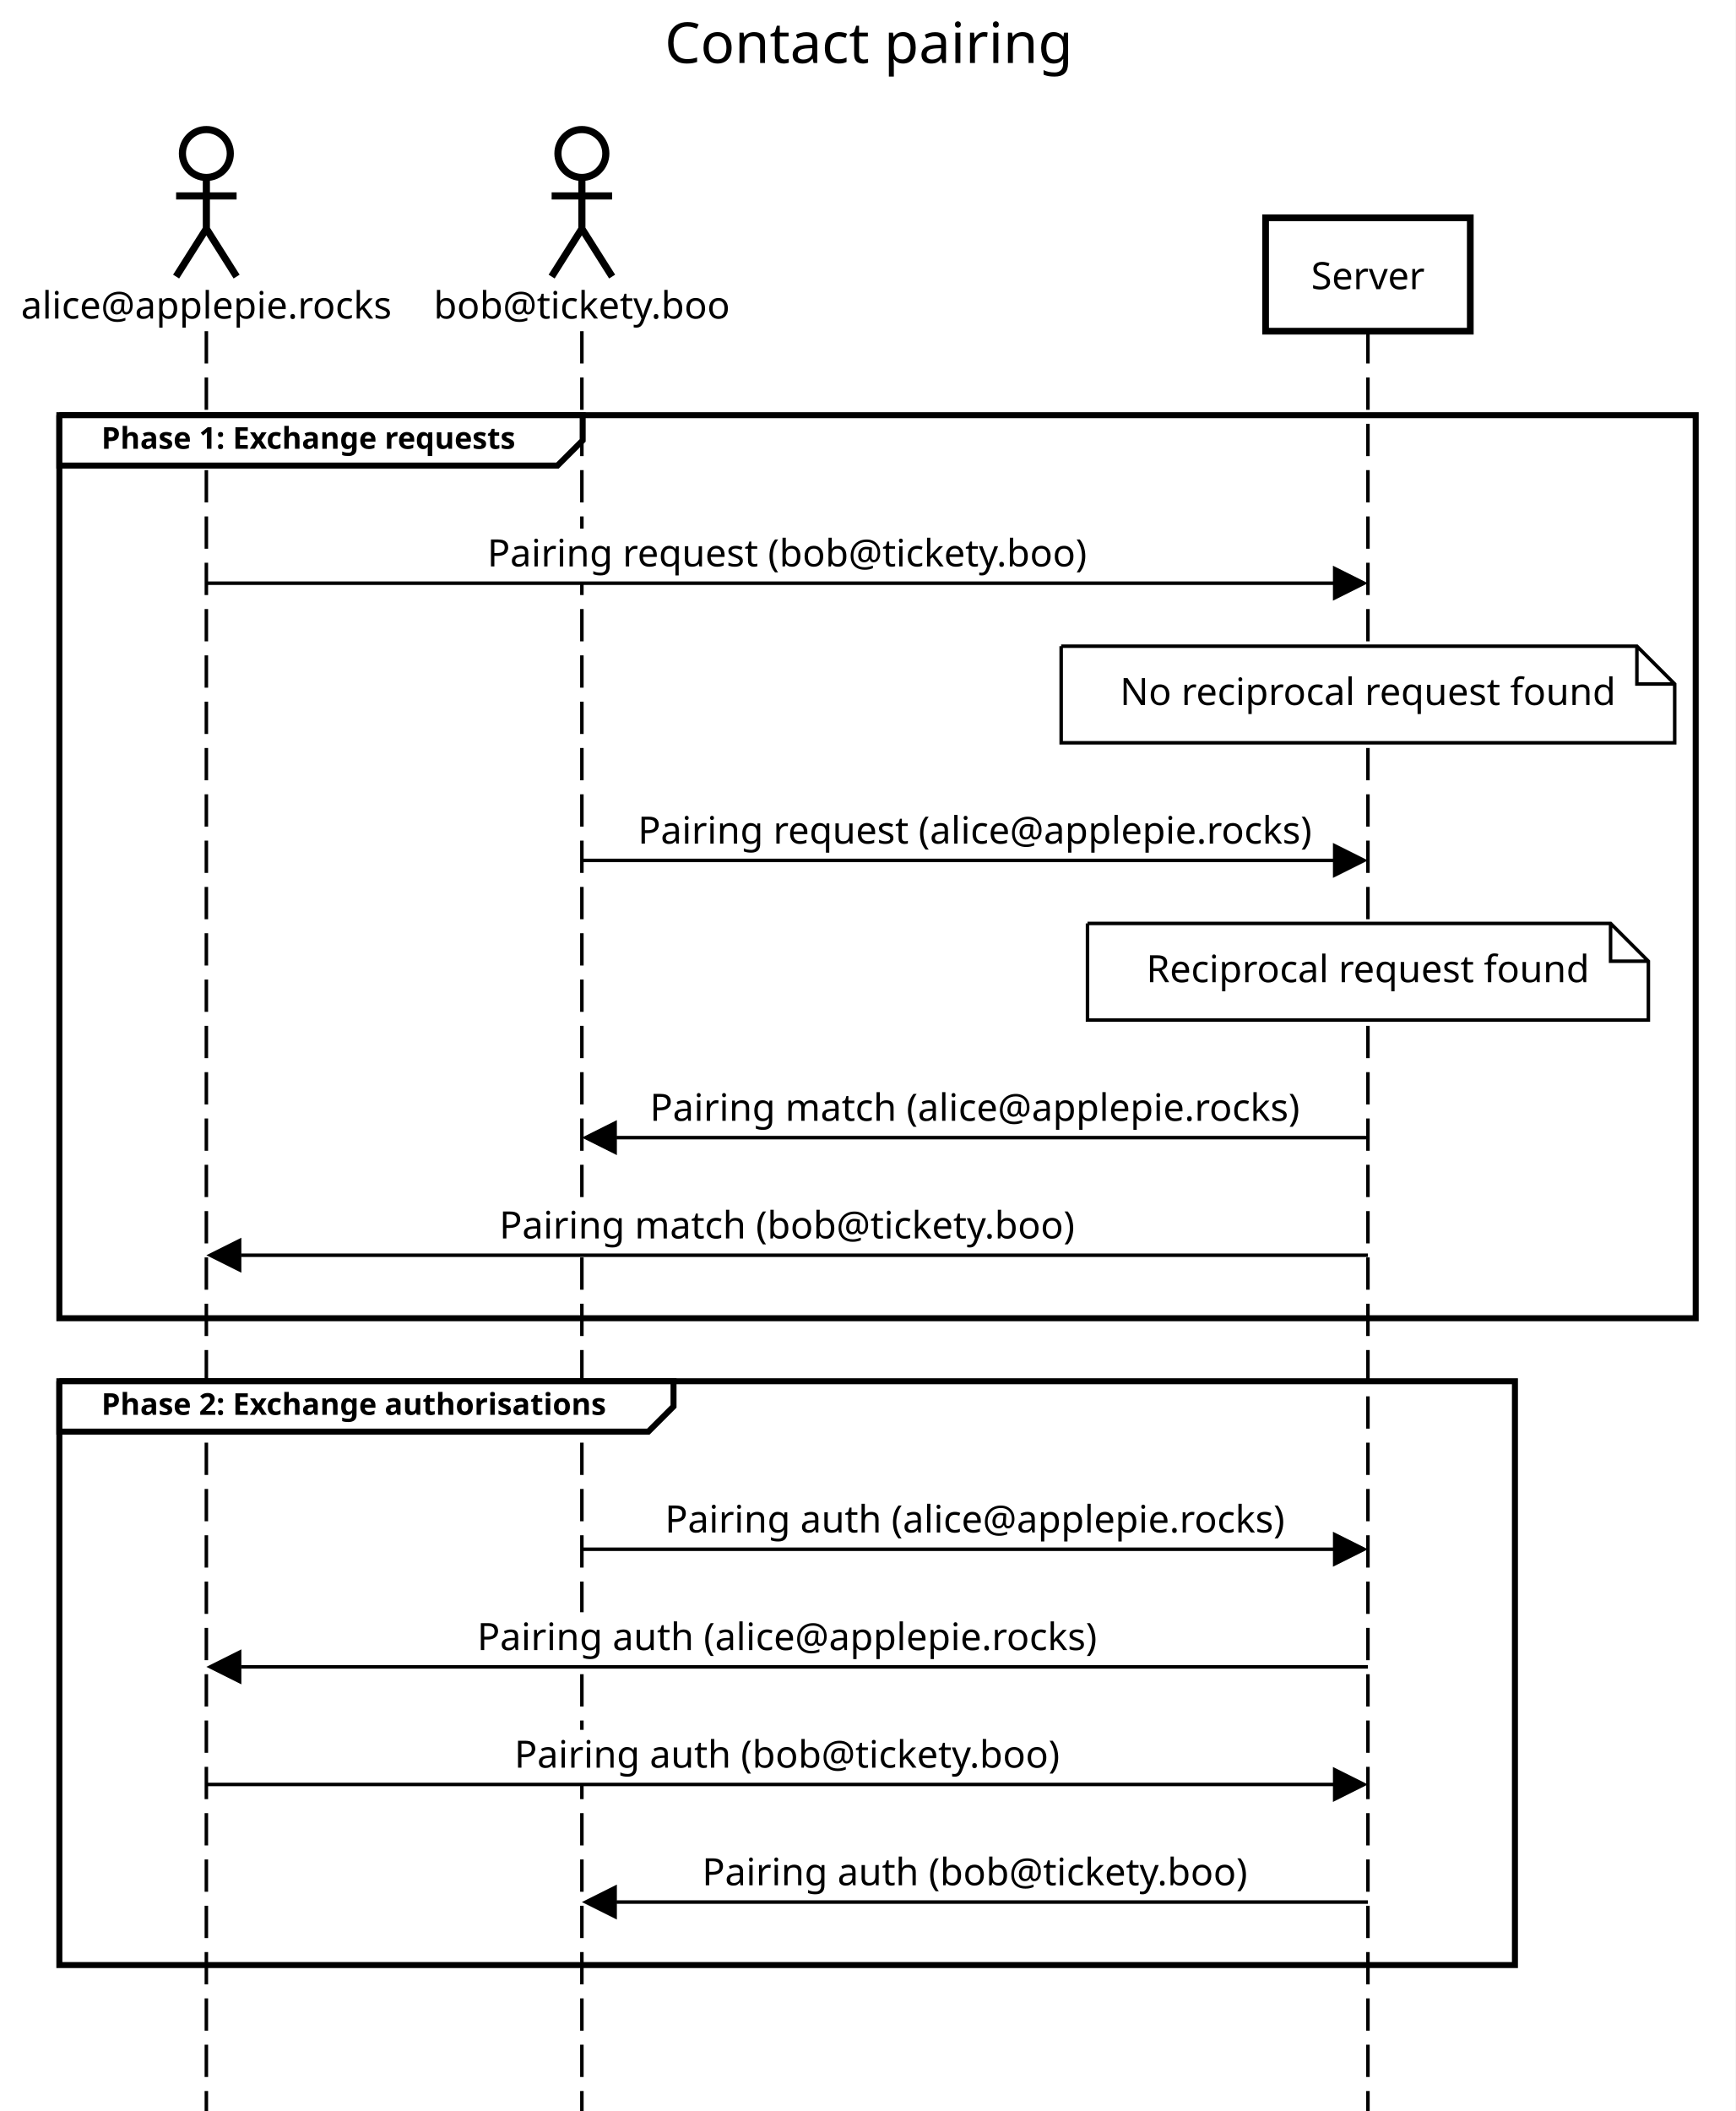
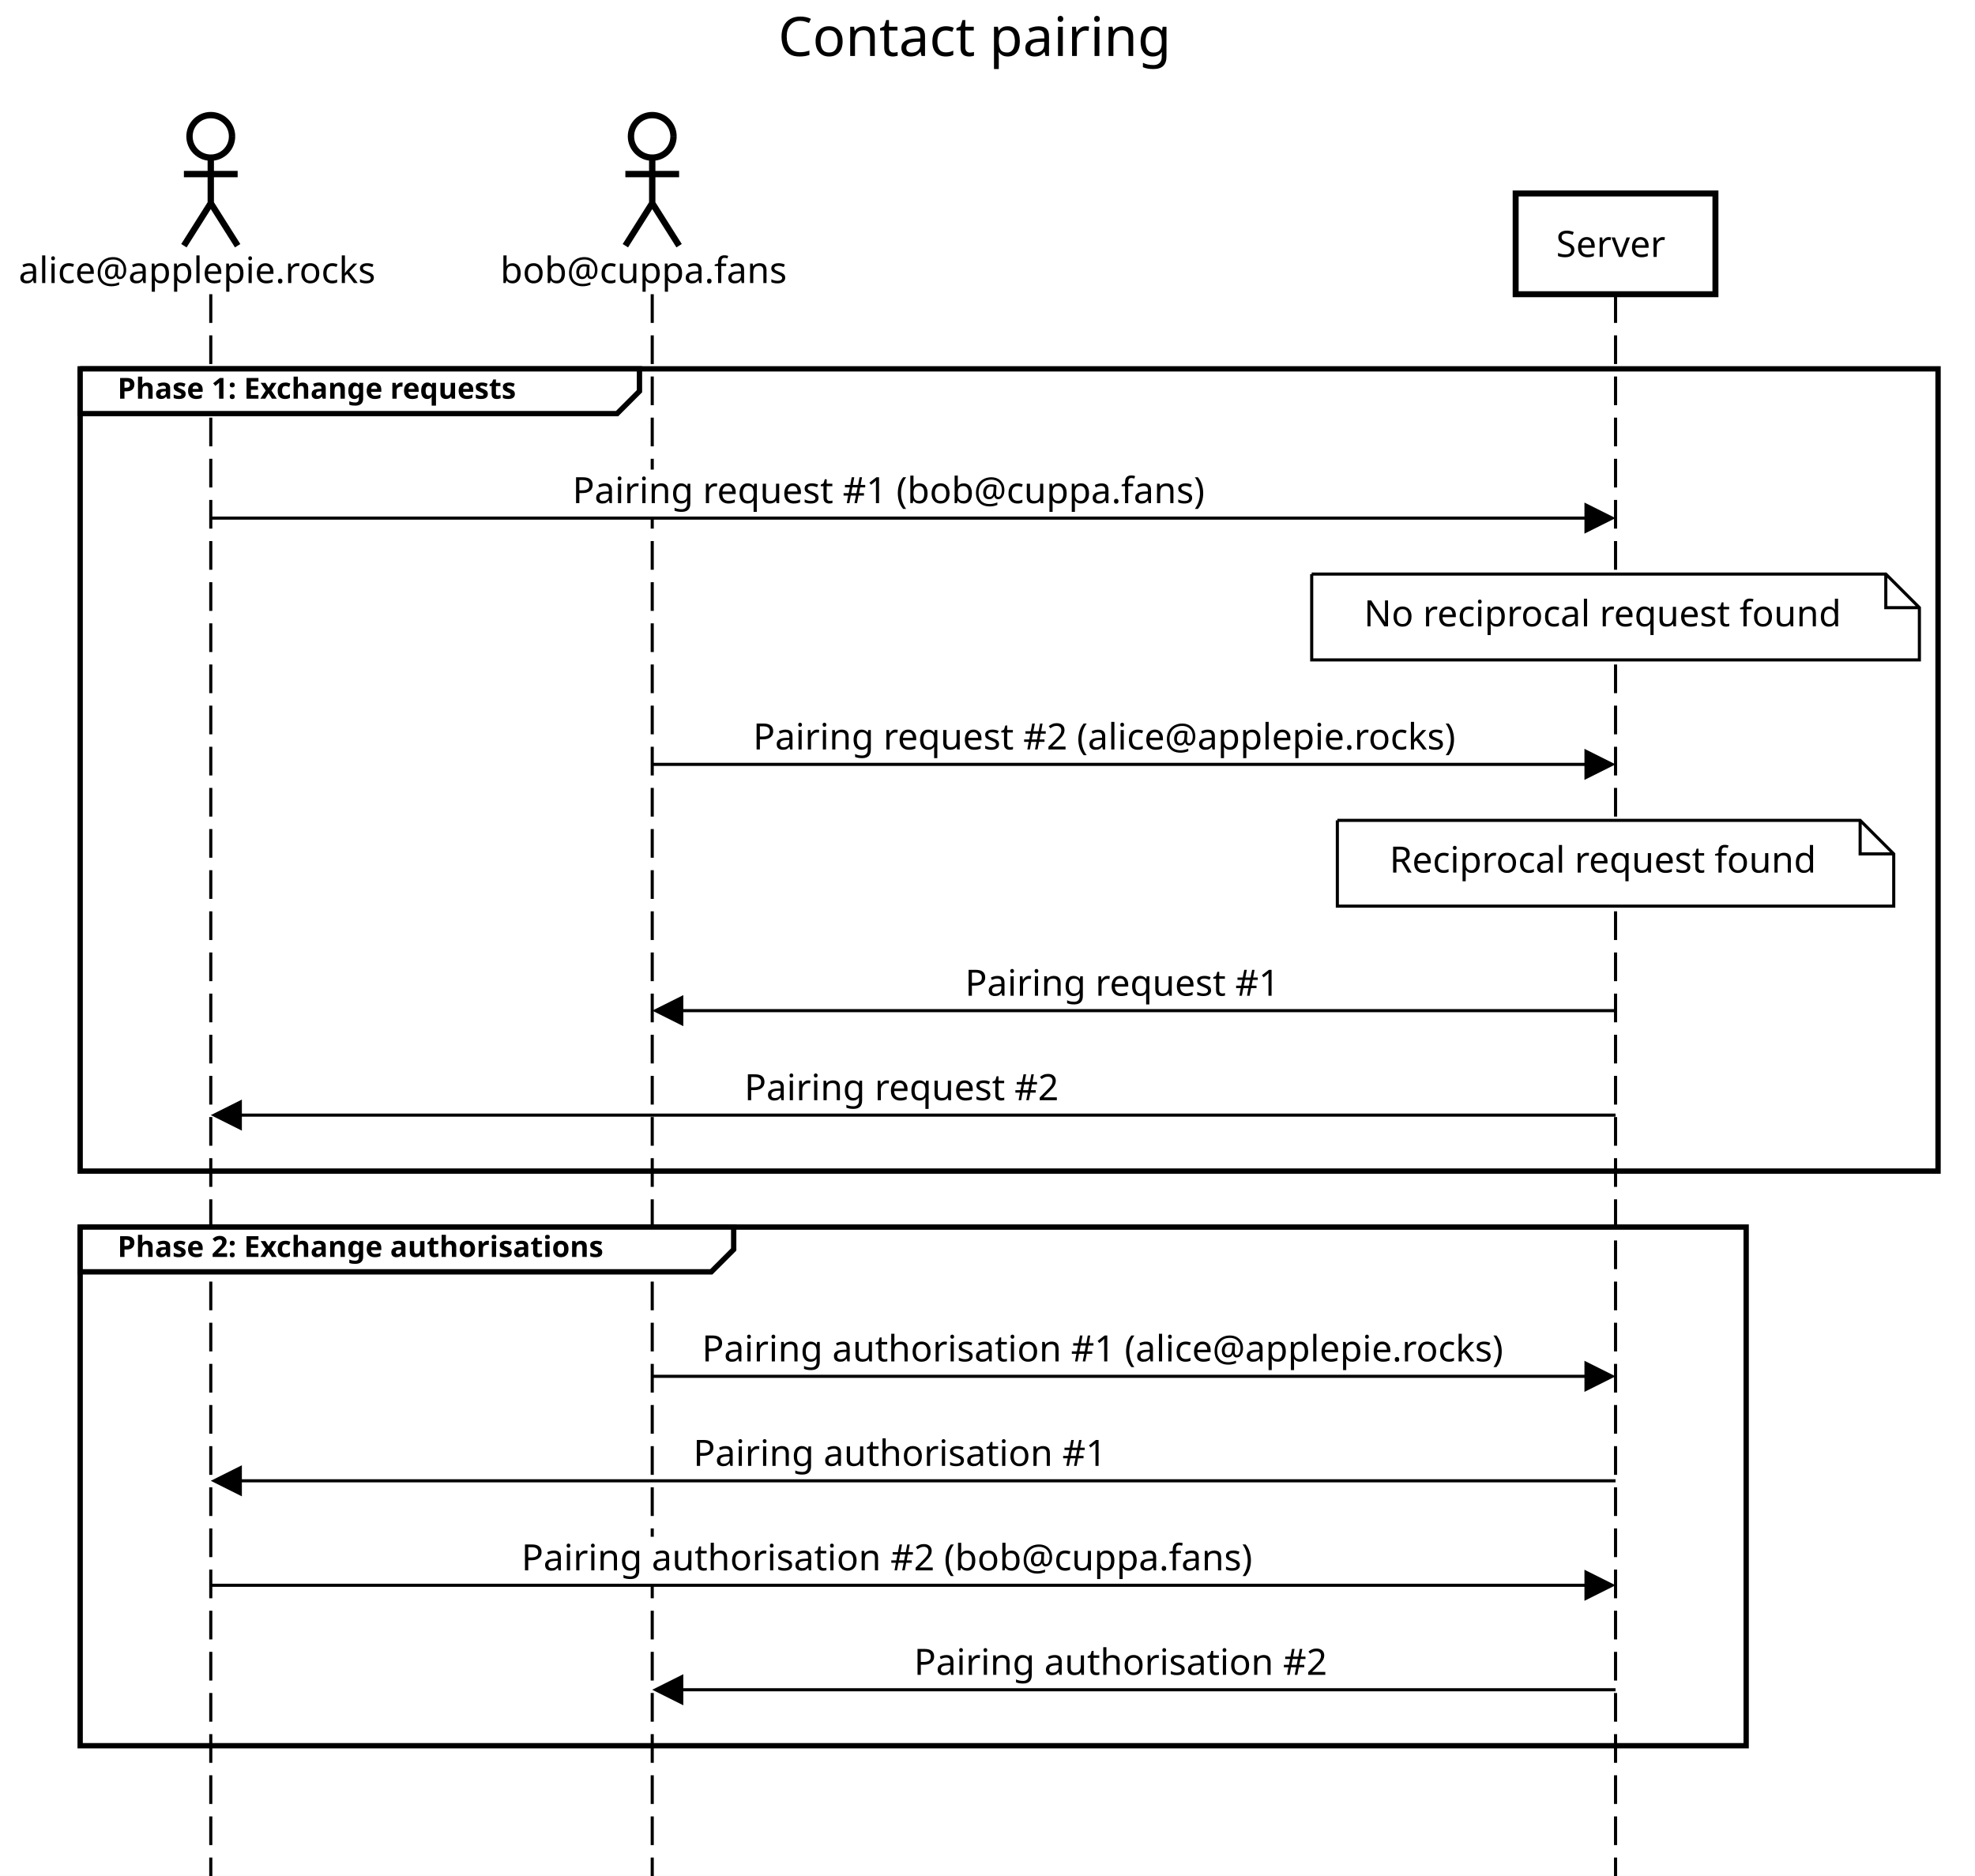
- <svg xmlns="http://www.w3.org/2000/svg" version="1.1" width="675" height="821">
+ <svg xmlns="http://www.w3.org/2000/svg" version="1.1" width="798" height="758">
  <defs />
  <g>
    <g />
    <g />
    <g />
    <g />
    <g />
    <g />
    <g />
    <g />
    <g />
    <g />
    <g>
-       <rect fill="white" stroke="none" x="0" y="0" width="675" height="821" />
+       <rect fill="white" stroke="none" x="0" y="0" width="798" height="758" />
    </g>
    <g>
-       <text fill="black" stroke="none" font-family="sans-serif" font-size="16.5pt" font-style="normal" font-weight="normal" text-decoration="normal" x="258.518" y="24.503" text-anchor="start" dominant-baseline="alphabetic" xml:space="preserve">Contact pairing</text>
+       <text fill="black" stroke="none" font-family="sans-serif" font-size="16.5pt" font-style="normal" font-weight="normal" text-decoration="normal" x="314.433" y="22.618" text-anchor="start" dominant-baseline="alphabetic" xml:space="preserve">Contact pairing</text>
    </g>
    <g />
    <g>
-       <path fill="none" stroke="black" paint-order="fill stroke markers" d=" M 80.259 128.803 L 80.259 821.416" stroke-miterlimit="10" stroke-width="1.361" stroke-dasharray="12.566,5.445" />
-       <path fill="none" stroke="black" paint-order="fill stroke markers" d=" M 226.311 128.803 L 226.311 821.416" stroke-miterlimit="10" stroke-width="1.361" stroke-dasharray="12.566,5.445" />
-       <path fill="none" stroke="black" paint-order="fill stroke markers" d=" M 532.038 128.803 L 532.038 821.416" stroke-miterlimit="10" stroke-width="1.361" stroke-dasharray="12.566,5.445" />
+       <path fill="none" stroke="black" paint-order="fill stroke markers" d=" M 85.164 118.895 L 85.164 758.23" stroke-miterlimit="10" stroke-width="1.257" stroke-dasharray="11.599,5.026" />
+       <path fill="none" stroke="black" paint-order="fill stroke markers" d=" M 263.536 118.895 L 263.536 758.23" stroke-miterlimit="10" stroke-width="1.257" stroke-dasharray="11.599,5.026" />
+       <path fill="none" stroke="black" paint-order="fill stroke markers" d=" M 652.762 118.895 L 652.762 758.23" stroke-miterlimit="10" stroke-width="1.257" stroke-dasharray="11.599,5.026" />
    </g>
    <g>
      <g>
-         <path fill="white" stroke="black" paint-order="fill stroke markers" d=" M 89.57 59.705 A 9.311 9.311 0 1 1 89.57 59.696 M 80.259 69.016 L 80.259 88.945 M 68.498 76.204 L 92.021 76.204 M 80.259 88.945 L 68.498 107.567 M 80.259 88.945 L 92.021 107.567" stroke-miterlimit="10" stroke-width="2.777" stroke-dasharray="" />
+         <path fill="white" stroke="black" paint-order="fill stroke markers" d=" M 93.759 55.112 A 8.595 8.595 0 1 1 93.759 55.104 M 85.164 63.707 L 85.164 82.103 M 74.308 70.342 L 96.021 70.342 M 85.164 82.103 L 74.308 99.293 M 85.164 82.103 L 96.021 99.293" stroke-miterlimit="10" stroke-width="2.563" stroke-dasharray="" />
      </g>
      <g>
        <g />
-         <text fill="black" stroke="none" font-family="sans-serif" font-size="11pt" font-style="normal" font-weight="normal" text-decoration="normal" x="8.168" y="123.903" text-anchor="start" dominant-baseline="alphabetic" xml:space="preserve">alice@applepie.rocks</text>
+         <text fill="black" stroke="none" font-family="sans-serif" font-size="11pt" font-style="normal" font-weight="normal" text-decoration="normal" x="7.539" y="114.372" text-anchor="start" dominant-baseline="alphabetic" xml:space="preserve">alice@applepie.rocks</text>
      </g>
      <g>
-         <path fill="white" stroke="black" paint-order="fill stroke markers" d=" M 235.622 59.705 A 9.311 9.311 0 1 1 235.622 59.696 M 226.311 69.016 L 226.311 88.945 M 214.55 76.204 L 238.072 76.204 M 226.311 88.945 L 214.55 107.567 M 226.311 88.945 L 238.072 107.567" stroke-miterlimit="10" stroke-width="2.777" stroke-dasharray="" />
+         <path fill="white" stroke="black" paint-order="fill stroke markers" d=" M 272.131 55.112 A 8.595 8.595 0 1 1 272.131 55.104 M 263.536 63.707 L 263.536 82.103 M 252.679 70.342 L 274.392 70.342 M 263.536 82.103 L 252.679 99.293 M 263.536 82.103 L 274.392 99.293" stroke-miterlimit="10" stroke-width="2.563" stroke-dasharray="" />
      </g>
      <g>
        <g />
-         <text fill="black" stroke="none" font-family="sans-serif" font-size="11pt" font-style="normal" font-weight="normal" text-decoration="normal" x="168.686" y="123.903" text-anchor="start" dominant-baseline="alphabetic" xml:space="preserve">bob@tickety.boo</text>
+         <text fill="black" stroke="none" font-family="sans-serif" font-size="11pt" font-style="normal" font-weight="normal" text-decoration="normal" x="202.153" y="114.372" text-anchor="start" dominant-baseline="alphabetic" xml:space="preserve">bob@cuppa.fans</text>
      </g>
      <path fill="none" stroke="none" />
      <g>
-         <path fill="white" stroke="black" paint-order="fill stroke markers" d=" M 492.231 84.698 L 571.845 84.698 L 571.845 128.803 L 492.231 128.803 L 492.231 84.698 Z" stroke-miterlimit="10" stroke-width="2.614" stroke-dasharray="" />
+         <path fill="white" stroke="black" paint-order="fill stroke markers" d=" M 612.402 78.183 L 693.123 78.183 L 693.123 118.895 L 612.402 118.895 L 612.402 78.183 Z" stroke-miterlimit="10" stroke-width="2.413" stroke-dasharray="" />
      </g>
      <g>
        <g />
-         <text fill="black" stroke="none" font-family="sans-serif" font-size="11pt" font-style="normal" font-weight="normal" text-decoration="normal" x="509.955" y="112.468" text-anchor="start" dominant-baseline="alphabetic" xml:space="preserve">Server</text>
+         <text fill="black" stroke="none" font-family="sans-serif" font-size="11pt" font-style="normal" font-weight="normal" text-decoration="normal" x="628.762" y="103.816" text-anchor="start" dominant-baseline="alphabetic" xml:space="preserve">Server</text>
      </g>
    </g>
    <g>
      <g>
        <g>
-           <rect fill="white" stroke="none" x="187.082" y="205.579" width="238.134" height="21.236" />
+           <rect fill="white" stroke="none" x="229.076" y="189.765" width="279.774" height="19.602" />
        </g>
-         <text fill="black" stroke="none" font-family="sans-serif" font-size="11pt" font-style="normal" font-weight="normal" text-decoration="normal" x="189.532" y="220.28" text-anchor="start" dominant-baseline="alphabetic" xml:space="preserve">Pairing request (bob@tickety.boo)</text>
+         <text fill="black" stroke="none" font-family="sans-serif" font-size="11pt" font-style="normal" font-weight="normal" text-decoration="normal" x="231.338" y="203.336" text-anchor="start" dominant-baseline="alphabetic" xml:space="preserve">Pairing request #1 (bob@cuppa.fans)</text>
      </g>
      <g>
-         <path fill="none" stroke="black" paint-order="fill stroke markers" d=" M 80.259 226.814 L 518.589 226.814" stroke-miterlimit="10" stroke-width="1.361" stroke-dasharray="" />
-         <g transform="translate(532.0383,226.8143) translate(-532.0383,-226.8143)">
-           <path fill="black" stroke="none" paint-order="stroke fill markers" d=" M 518.426 220.008 L 532.038 226.814 L 518.426 233.621 Z" />
+         <path fill="none" stroke="black" paint-order="fill stroke markers" d=" M 85.164 209.367 L 640.347 209.367" stroke-miterlimit="10" stroke-width="1.257" stroke-dasharray="" />
+         <g transform="translate(652.7622,209.367) translate(-652.7622,-209.367)">
+           <path fill="black" stroke="none" paint-order="stroke fill markers" d=" M 640.197 203.084 L 652.762 209.367 L 640.197 215.65 Z" />
        </g>
      </g>
-       <path fill="white" stroke="black" paint-order="fill stroke markers" d=" M 412.727 251.317 L 636.648 251.317 L 651.349 266.019 L 651.349 288.888 L 412.727 288.888 L 412.727 251.317 M 636.648 251.317 L 636.648 266.019 L 651.349 266.019" stroke-miterlimit="10" stroke-width="1.361" stroke-dasharray="" />
+       <path fill="white" stroke="black" paint-order="fill stroke markers" d=" M 529.994 231.985 L 761.96 231.985 L 775.531 245.556 L 775.531 266.666 L 529.994 266.666 L 529.994 231.985 M 761.96 231.985 L 761.96 245.556 L 775.531 245.556" stroke-miterlimit="10" stroke-width="1.257" stroke-dasharray="" />
      <g>
-         <text fill="black" stroke="none" font-family="sans-serif" font-size="11pt" font-style="normal" font-weight="normal" text-decoration="normal" x="435.597" y="274.186" text-anchor="start" dominant-baseline="alphabetic" xml:space="preserve">No reciprocal request found</text>
+         <text fill="black" stroke="none" font-family="sans-serif" font-size="11pt" font-style="normal" font-weight="normal" text-decoration="normal" x="551.104" y="253.095" text-anchor="start" dominant-baseline="alphabetic" xml:space="preserve">No reciprocal request found</text>
      </g>
      <g>
        <g>
-           <rect fill="white" stroke="none" x="245.641" y="313.391" width="267.067" height="21.236" />
+           <rect fill="white" stroke="none" x="302.021" y="289.284" width="312.257" height="19.602" />
        </g>
-         <text fill="black" stroke="none" font-family="sans-serif" font-size="11pt" font-style="normal" font-weight="normal" text-decoration="normal" x="248.091" y="328.093" text-anchor="start" dominant-baseline="alphabetic" xml:space="preserve">Pairing request (alice@applepie.rocks)</text>
+         <text fill="black" stroke="none" font-family="sans-serif" font-size="11pt" font-style="normal" font-weight="normal" text-decoration="normal" x="304.282" y="302.855" text-anchor="start" dominant-baseline="alphabetic" xml:space="preserve">Pairing request #2 (alice@applepie.rocks)</text>
      </g>
      <g>
-         <path fill="none" stroke="black" paint-order="fill stroke markers" d=" M 226.311 334.627 L 518.589 334.627" stroke-miterlimit="10" stroke-width="1.361" stroke-dasharray="" />
-         <g transform="translate(532.0383,334.6266) translate(-532.0383,-334.6266)">
-           <path fill="black" stroke="none" paint-order="stroke fill markers" d=" M 518.426 327.82 L 532.038 334.627 L 518.426 341.433 Z" />
+         <path fill="none" stroke="black" paint-order="fill stroke markers" d=" M 263.536 308.886 L 640.347 308.886" stroke-miterlimit="10" stroke-width="1.257" stroke-dasharray="" />
+         <g transform="translate(652.7622,308.8861) translate(-652.7622,-308.8861)">
+           <path fill="black" stroke="none" paint-order="stroke fill markers" d=" M 640.197 302.603 L 652.762 308.886 L 640.197 315.169 Z" />
        </g>
      </g>
-       <path fill="white" stroke="black" paint-order="fill stroke markers" d=" M 422.969 359.129 L 626.406 359.129 L 641.108 373.831 L 641.108 396.7 L 422.969 396.7 L 422.969 359.129 M 626.406 359.129 L 626.406 373.831 L 641.108 373.831" stroke-miterlimit="10" stroke-width="1.361" stroke-dasharray="" />
+       <path fill="white" stroke="black" paint-order="fill stroke markers" d=" M 540.36 331.504 L 751.593 331.504 L 765.164 345.075 L 765.164 366.185 L 540.36 366.185 L 540.36 331.504 M 751.593 331.504 L 751.593 345.075 L 765.164 345.075" stroke-miterlimit="10" stroke-width="1.257" stroke-dasharray="" />
      <g>
-         <text fill="black" stroke="none" font-family="sans-serif" font-size="11pt" font-style="normal" font-weight="normal" text-decoration="normal" x="445.838" y="381.999" text-anchor="start" dominant-baseline="alphabetic" xml:space="preserve">Reciprocal request found</text>
+         <text fill="black" stroke="none" font-family="sans-serif" font-size="11pt" font-style="normal" font-weight="normal" text-decoration="normal" x="561.471" y="352.614" text-anchor="start" dominant-baseline="alphabetic" xml:space="preserve">Reciprocal request found</text>
      </g>
      <g>
        <g>
-           <rect fill="white" stroke="none" x="250.316" y="421.203" width="257.717" height="21.236" />
+           <rect fill="white" stroke="none" x="387.687" y="388.803" width="140.924" height="19.602" />
        </g>
-         <text fill="black" stroke="none" font-family="sans-serif" font-size="11pt" font-style="normal" font-weight="normal" text-decoration="normal" x="252.766" y="435.905" text-anchor="start" dominant-baseline="alphabetic" xml:space="preserve">Pairing match (alice@applepie.rocks)</text>
+         <text fill="black" stroke="none" font-family="sans-serif" font-size="11pt" font-style="normal" font-weight="normal" text-decoration="normal" x="389.949" y="402.374" text-anchor="start" dominant-baseline="alphabetic" xml:space="preserve">Pairing request #1</text>
      </g>
      <g>
-         <path fill="none" stroke="black" paint-order="fill stroke markers" d=" M 532.038 442.439 L 239.76 442.439" stroke-miterlimit="10" stroke-width="1.361" stroke-dasharray="" />
-         <g transform="translate(226.3111,442.439) translate(-226.3111,-442.439)">
-           <path fill="black" stroke="none" paint-order="stroke fill markers" d=" M 239.924 435.633 L 226.311 442.439 L 239.924 449.245 Z" />
+         <path fill="none" stroke="black" paint-order="fill stroke markers" d=" M 652.762 408.405 L 275.951 408.405" stroke-miterlimit="10" stroke-width="1.257" stroke-dasharray="" />
+         <g transform="translate(263.5359,408.4052) translate(-263.5359,-408.4052)">
+           <path fill="black" stroke="none" paint-order="stroke fill markers" d=" M 276.101 402.122 L 263.536 408.405 L 276.101 414.688 Z" />
        </g>
      </g>
      <g>
        <g>
-           <rect fill="white" stroke="none" x="191.757" y="466.942" width="228.784" height="21.236" />
+           <rect fill="white" stroke="none" x="298.501" y="431.023" width="140.924" height="19.602" />
        </g>
-         <text fill="black" stroke="none" font-family="sans-serif" font-size="11pt" font-style="normal" font-weight="normal" text-decoration="normal" x="194.207" y="481.643" text-anchor="start" dominant-baseline="alphabetic" xml:space="preserve">Pairing match (bob@tickety.boo)</text>
+         <text fill="black" stroke="none" font-family="sans-serif" font-size="11pt" font-style="normal" font-weight="normal" text-decoration="normal" x="300.763" y="444.594" text-anchor="start" dominant-baseline="alphabetic" xml:space="preserve">Pairing request #2</text>
      </g>
      <g>
-         <path fill="none" stroke="black" paint-order="fill stroke markers" d=" M 532.038 488.178 L 93.709 488.178" stroke-miterlimit="10" stroke-width="1.361" stroke-dasharray="" />
-         <g transform="translate(80.25927,488.1776) translate(-80.25927,-488.1776)">
-           <path fill="black" stroke="none" paint-order="stroke fill markers" d=" M 93.872 481.371 L 80.259 488.178 L 93.872 494.984 Z" />
+         <path fill="none" stroke="black" paint-order="fill stroke markers" d=" M 652.762 450.625 L 97.579 450.625" stroke-miterlimit="10" stroke-width="1.257" stroke-dasharray="" />
+         <g transform="translate(85.16432,450.6254) translate(-85.16432,-450.6254)">
+           <path fill="black" stroke="none" paint-order="stroke fill markers" d=" M 97.73 444.343 L 85.164 450.625 L 97.73 456.908 Z" />
        </g>
      </g>
      <g>
        <g>
-           <rect fill="white" stroke="none" x="256.166" y="581.288" width="246.017" height="21.236" />
+           <rect fill="white" stroke="none" x="281.379" y="536.574" width="353.54" height="19.602" />
        </g>
-         <text fill="black" stroke="none" font-family="sans-serif" font-size="11pt" font-style="normal" font-weight="normal" text-decoration="normal" x="258.616" y="595.99" text-anchor="start" dominant-baseline="alphabetic" xml:space="preserve">Pairing auth (alice@applepie.rocks)</text>
+         <text fill="black" stroke="none" font-family="sans-serif" font-size="11pt" font-style="normal" font-weight="normal" text-decoration="normal" x="283.641" y="550.145" text-anchor="start" dominant-baseline="alphabetic" xml:space="preserve">Pairing authorisation #1 (alice@applepie.rocks)</text>
      </g>
      <g>
-         <path fill="none" stroke="black" paint-order="fill stroke markers" d=" M 226.311 602.524 L 518.589 602.524" stroke-miterlimit="10" stroke-width="1.361" stroke-dasharray="" />
-         <g transform="translate(532.0383,602.524) translate(-532.0383,-602.524)">
-           <path fill="black" stroke="none" paint-order="stroke fill markers" d=" M 518.426 595.718 L 532.038 602.524 L 518.426 609.33 Z" />
+         <path fill="none" stroke="black" paint-order="fill stroke markers" d=" M 263.536 556.176 L 640.347 556.176" stroke-miterlimit="10" stroke-width="1.257" stroke-dasharray="" />
+         <g transform="translate(652.7622,556.176) translate(-652.7622,-556.176)">
+           <path fill="black" stroke="none" paint-order="stroke fill markers" d=" M 640.197 549.893 L 652.762 556.176 L 640.197 562.459 Z" />
        </g>
      </g>
      <g>
        <g>
-           <rect fill="white" stroke="none" x="183.14" y="627.027" width="246.017" height="21.236" />
+           <rect fill="white" stroke="none" x="277.86" y="578.794" width="182.207" height="19.602" />
        </g>
-         <text fill="black" stroke="none" font-family="sans-serif" font-size="11pt" font-style="normal" font-weight="normal" text-decoration="normal" x="185.59" y="641.728" text-anchor="start" dominant-baseline="alphabetic" xml:space="preserve">Pairing auth (alice@applepie.rocks)</text>
+         <text fill="black" stroke="none" font-family="sans-serif" font-size="11pt" font-style="normal" font-weight="normal" text-decoration="normal" x="280.122" y="592.365" text-anchor="start" dominant-baseline="alphabetic" xml:space="preserve">Pairing authorisation #1</text>
      </g>
      <g>
-         <path fill="none" stroke="black" paint-order="fill stroke markers" d=" M 532.038 648.263 L 93.709 648.263" stroke-miterlimit="10" stroke-width="1.361" stroke-dasharray="" />
-         <g transform="translate(80.25927,648.2625) translate(-80.25927,-648.2625)">
-           <path fill="black" stroke="none" paint-order="stroke fill markers" d=" M 93.872 641.456 L 80.259 648.263 L 93.872 655.069 Z" />
+         <path fill="none" stroke="black" paint-order="fill stroke markers" d=" M 652.762 598.396 L 97.579 598.396" stroke-miterlimit="10" stroke-width="1.257" stroke-dasharray="" />
+         <g transform="translate(85.16432,598.3962) translate(-85.16432,-598.3962)">
+           <path fill="black" stroke="none" paint-order="stroke fill markers" d=" M 97.73 592.113 L 85.164 598.396 L 97.73 604.679 Z" />
        </g>
      </g>
      <g>
        <g>
-           <rect fill="white" stroke="none" x="197.607" y="672.765" width="217.084" height="21.236" />
+           <rect fill="white" stroke="none" x="208.435" y="621.014" width="321.057" height="19.602" />
        </g>
-         <text fill="black" stroke="none" font-family="sans-serif" font-size="11pt" font-style="normal" font-weight="normal" text-decoration="normal" x="200.057" y="687.467" text-anchor="start" dominant-baseline="alphabetic" xml:space="preserve">Pairing auth (bob@tickety.boo)</text>
+         <text fill="black" stroke="none" font-family="sans-serif" font-size="11pt" font-style="normal" font-weight="normal" text-decoration="normal" x="210.697" y="634.585" text-anchor="start" dominant-baseline="alphabetic" xml:space="preserve">Pairing authorisation #2 (bob@cuppa.fans)</text>
      </g>
      <g>
-         <path fill="none" stroke="black" paint-order="fill stroke markers" d=" M 80.259 694.001 L 518.589 694.001" stroke-miterlimit="10" stroke-width="1.361" stroke-dasharray="" />
-         <g transform="translate(532.0383,694.0011) translate(-532.0383,-694.0011)">
-           <path fill="black" stroke="none" paint-order="stroke fill markers" d=" M 518.426 687.195 L 532.038 694.001 L 518.426 700.807 Z" />
+         <path fill="none" stroke="black" paint-order="fill stroke markers" d=" M 85.164 640.616 L 640.347 640.616" stroke-miterlimit="10" stroke-width="1.257" stroke-dasharray="" />
+         <g transform="translate(652.7622,640.6164) translate(-652.7622,-640.6164)">
+           <path fill="black" stroke="none" paint-order="stroke fill markers" d=" M 640.197 634.334 L 652.762 640.616 L 640.197 646.899 Z" />
        </g>
      </g>
      <g>
        <g>
-           <rect fill="white" stroke="none" x="270.633" y="718.504" width="217.084" height="21.236" />
+           <rect fill="white" stroke="none" x="367.046" y="663.234" width="182.207" height="19.602" />
        </g>
-         <text fill="black" stroke="none" font-family="sans-serif" font-size="11pt" font-style="normal" font-weight="normal" text-decoration="normal" x="273.083" y="733.206" text-anchor="start" dominant-baseline="alphabetic" xml:space="preserve">Pairing auth (bob@tickety.boo)</text>
+         <text fill="black" stroke="none" font-family="sans-serif" font-size="11pt" font-style="normal" font-weight="normal" text-decoration="normal" x="369.307" y="676.805" text-anchor="start" dominant-baseline="alphabetic" xml:space="preserve">Pairing authorisation #2</text>
      </g>
      <g>
-         <path fill="none" stroke="black" paint-order="fill stroke markers" d=" M 532.038 739.74 L 239.76 739.74" stroke-miterlimit="10" stroke-width="1.361" stroke-dasharray="" />
-         <g transform="translate(226.3111,739.7397) translate(-226.3111,-739.7397)">
-           <path fill="black" stroke="none" paint-order="stroke fill markers" d=" M 239.924 732.933 L 226.311 739.74 L 239.924 746.546 Z" />
+         <path fill="none" stroke="black" paint-order="fill stroke markers" d=" M 652.762 682.837 L 275.951 682.837" stroke-miterlimit="10" stroke-width="1.257" stroke-dasharray="" />
+         <g transform="translate(263.5359,682.8366) translate(-263.5359,-682.8366)">
+           <path fill="black" stroke="none" paint-order="stroke fill markers" d=" M 276.101 676.554 L 263.536 682.837 L 276.101 689.119 Z" />
        </g>
      </g>
      <g>
        <g />
-         <path fill="none" stroke="black" paint-order="fill stroke markers" d=" M 23.086 161.473 L 659.517 161.473 L 659.517 512.68 L 23.086 512.68 L 23.086 161.473 Z" stroke-miterlimit="10" stroke-width="2.334" stroke-dasharray="" />
-         <path fill="white" stroke="black" paint-order="fill stroke markers" d=" M 23.086 161.473 L 23.086 181.076 L 216.823 181.076 L 226.624 171.275 L 226.624 161.473 L 23.086 161.473" stroke-miterlimit="10" stroke-width="2.334" stroke-dasharray="" />
-         <text fill="black" stroke="none" font-family="sans-serif" font-size="8.8pt" font-style="normal" font-weight="bold" text-decoration="normal" x="39.421" y="174.542" text-anchor="start" dominant-baseline="alphabetic" xml:space="preserve">Phase 1: Exchange requests</text>
+         <path fill="none" stroke="black" paint-order="fill stroke markers" d=" M 32.389 149.052 L 783.07 149.052 L 783.07 473.243 L 32.389 473.243 L 32.389 149.052 Z" stroke-miterlimit="10" stroke-width="2.154" stroke-dasharray="" />
+         <path fill="white" stroke="black" paint-order="fill stroke markers" d=" M 32.389 149.052 L 32.389 167.147 L 249.33 167.147 L 258.377 158.1 L 258.377 149.052 L 32.389 149.052" stroke-miterlimit="10" stroke-width="2.154" stroke-dasharray="" />
+         <text fill="black" stroke="none" font-family="sans-serif" font-size="8.8pt" font-style="normal" font-weight="bold" text-decoration="normal" x="47.468" y="161.115" text-anchor="start" dominant-baseline="alphabetic" xml:space="preserve">Phase 1: Exchange requests</text>
      </g>
      <g>
        <g />
-         <path fill="none" stroke="black" paint-order="fill stroke markers" d=" M 23.086 537.183 L 589.212 537.183 L 589.212 764.242 L 23.086 764.242 L 23.086 537.183 Z" stroke-miterlimit="10" stroke-width="2.334" stroke-dasharray="" />
-         <path fill="white" stroke="black" paint-order="fill stroke markers" d=" M 23.086 537.183 L 23.086 556.785 L 252.156 556.785 L 261.958 546.984 L 261.958 537.183 L 23.086 537.183" stroke-miterlimit="10" stroke-width="2.334" stroke-dasharray="" />
-         <text fill="black" stroke="none" font-family="sans-serif" font-size="8.8pt" font-style="normal" font-weight="bold" text-decoration="normal" x="39.421" y="550.251" text-anchor="start" dominant-baseline="alphabetic" xml:space="preserve">Phase 2: Exchange authorisations</text>
+         <path fill="none" stroke="black" paint-order="fill stroke markers" d=" M 32.389 495.861 L 705.538 495.861 L 705.538 705.455 L 32.389 705.455 L 32.389 495.861 Z" stroke-miterlimit="10" stroke-width="2.154" stroke-dasharray="" />
+         <path fill="white" stroke="black" paint-order="fill stroke markers" d=" M 32.389 495.861 L 32.389 513.956 L 287.396 513.956 L 296.444 504.909 L 296.444 495.861 L 32.389 495.861" stroke-miterlimit="10" stroke-width="2.154" stroke-dasharray="" />
+         <text fill="black" stroke="none" font-family="sans-serif" font-size="8.8pt" font-style="normal" font-weight="bold" text-decoration="normal" x="47.468" y="507.924" text-anchor="start" dominant-baseline="alphabetic" xml:space="preserve">Phase 2: Exchange authorisations</text>
      </g>
    </g>
    <g />
    <g />
    <g />
  </g>
</svg>
